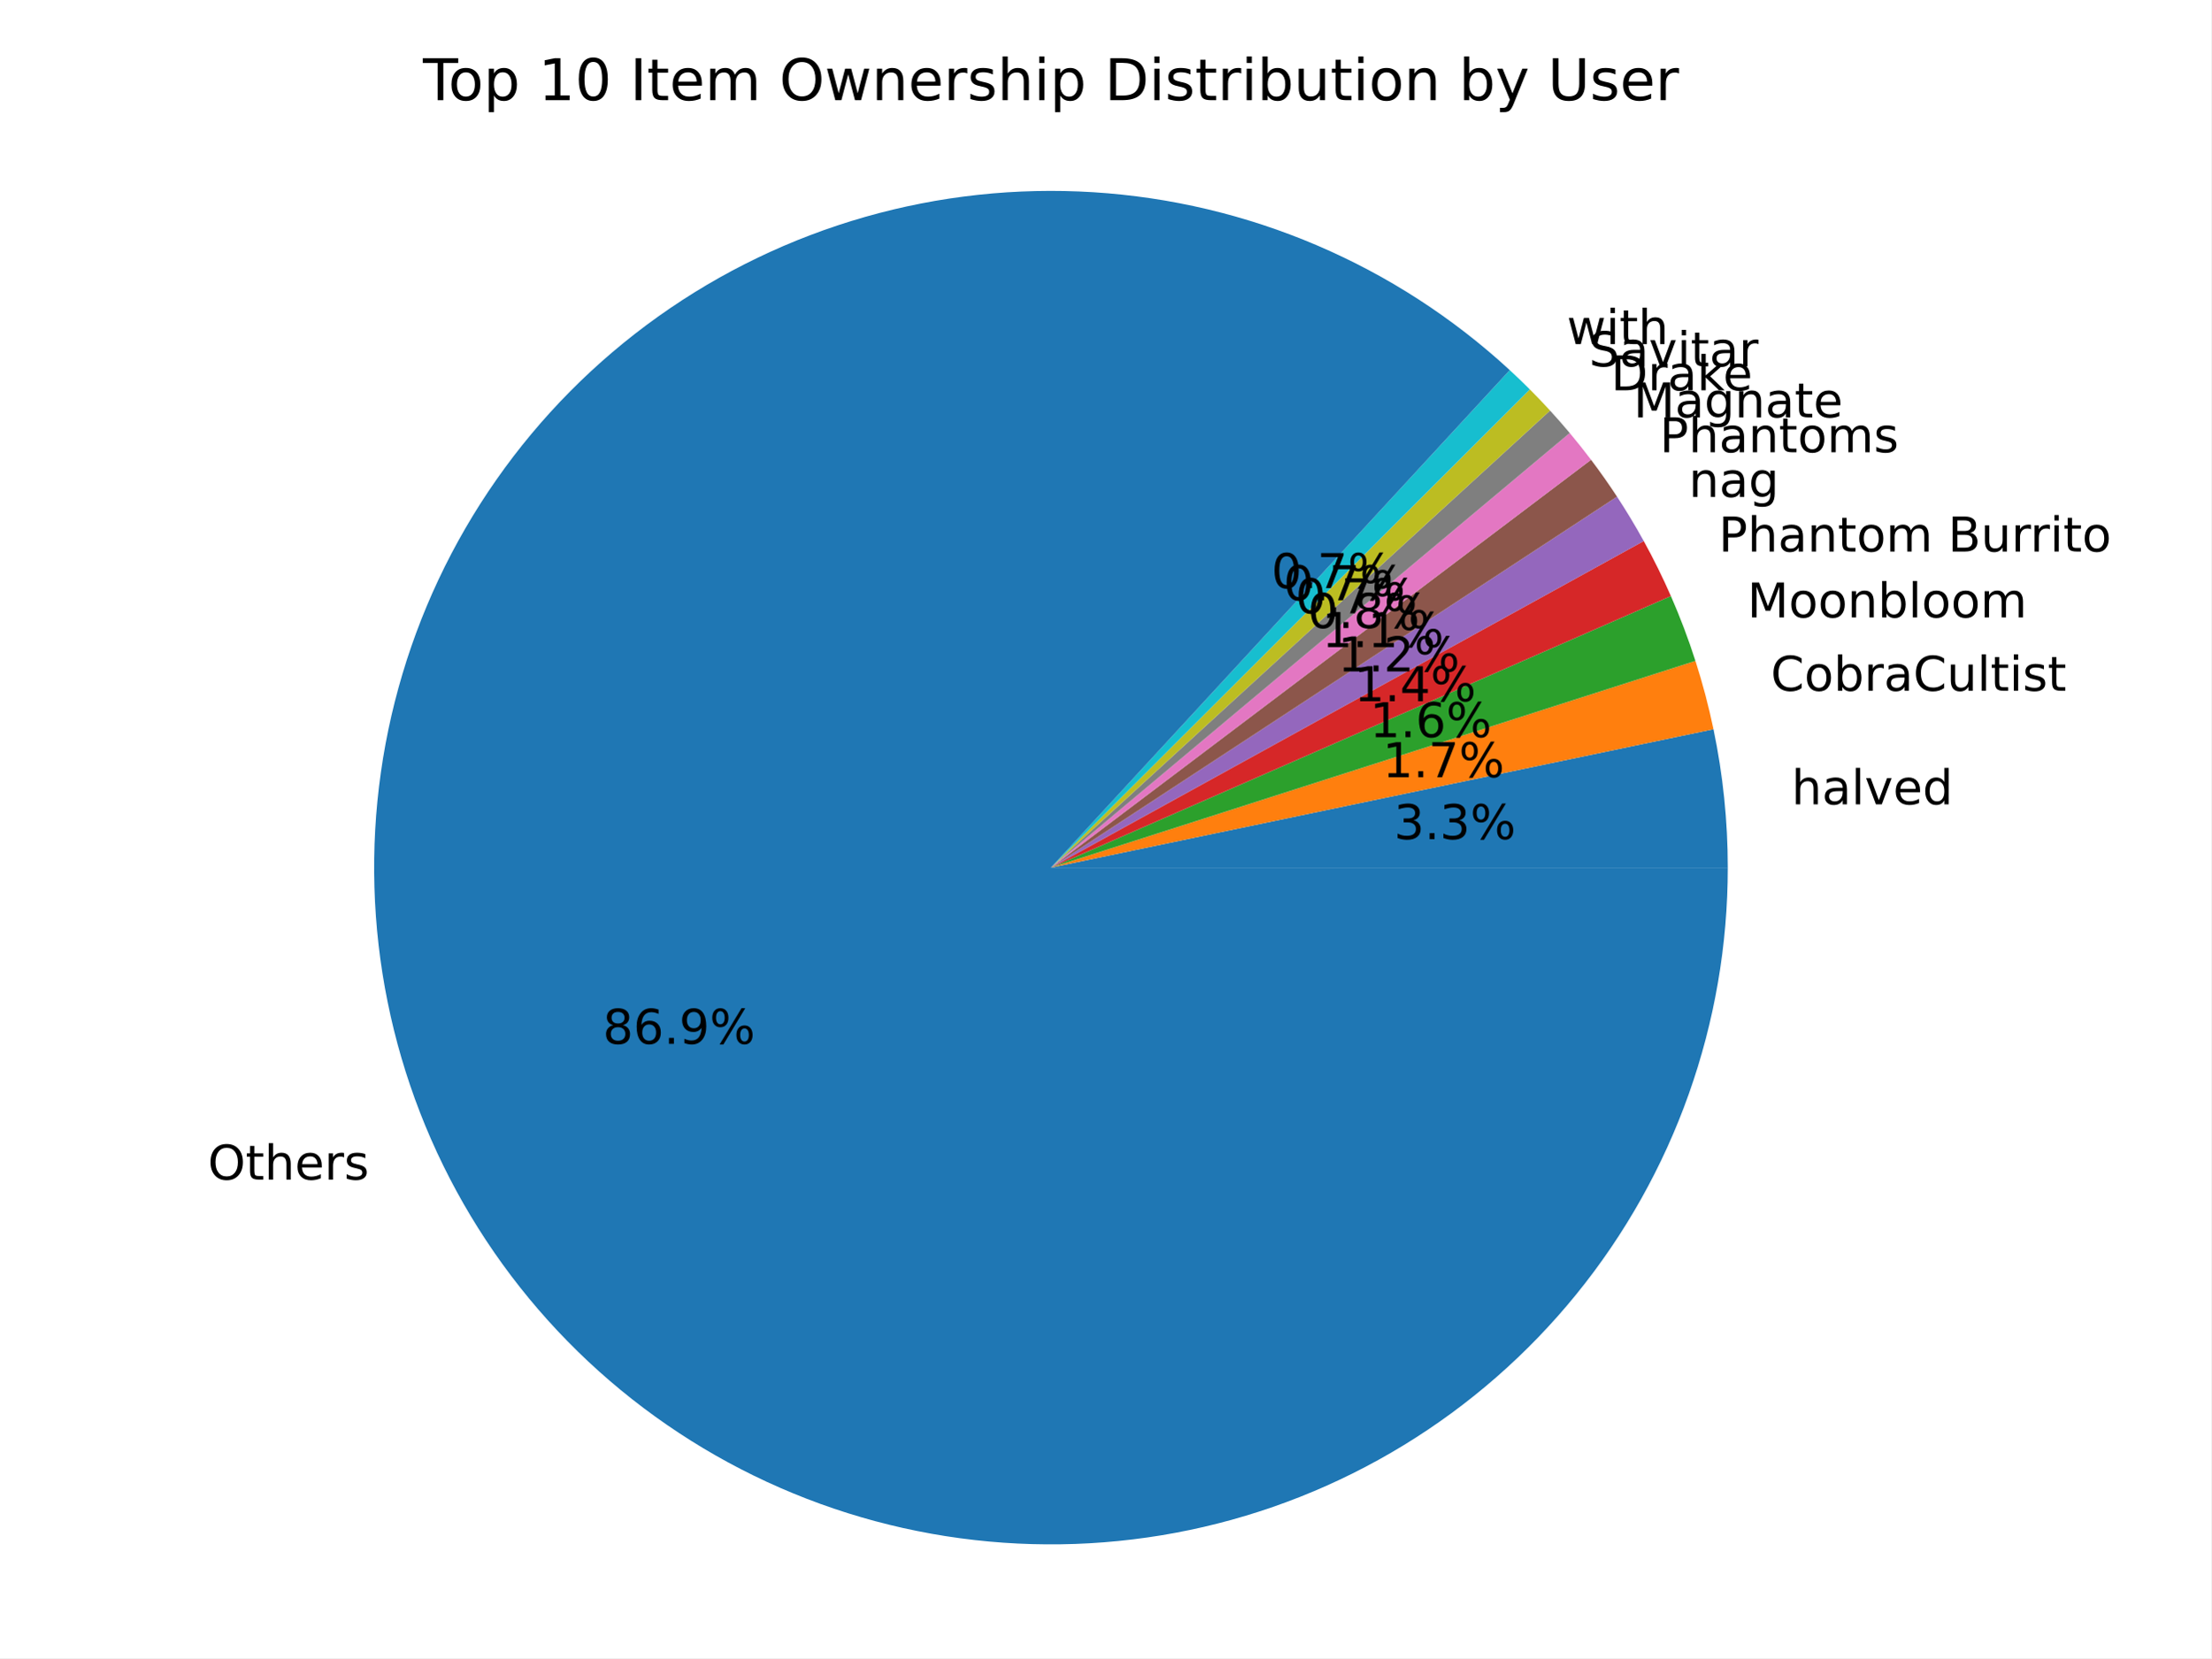
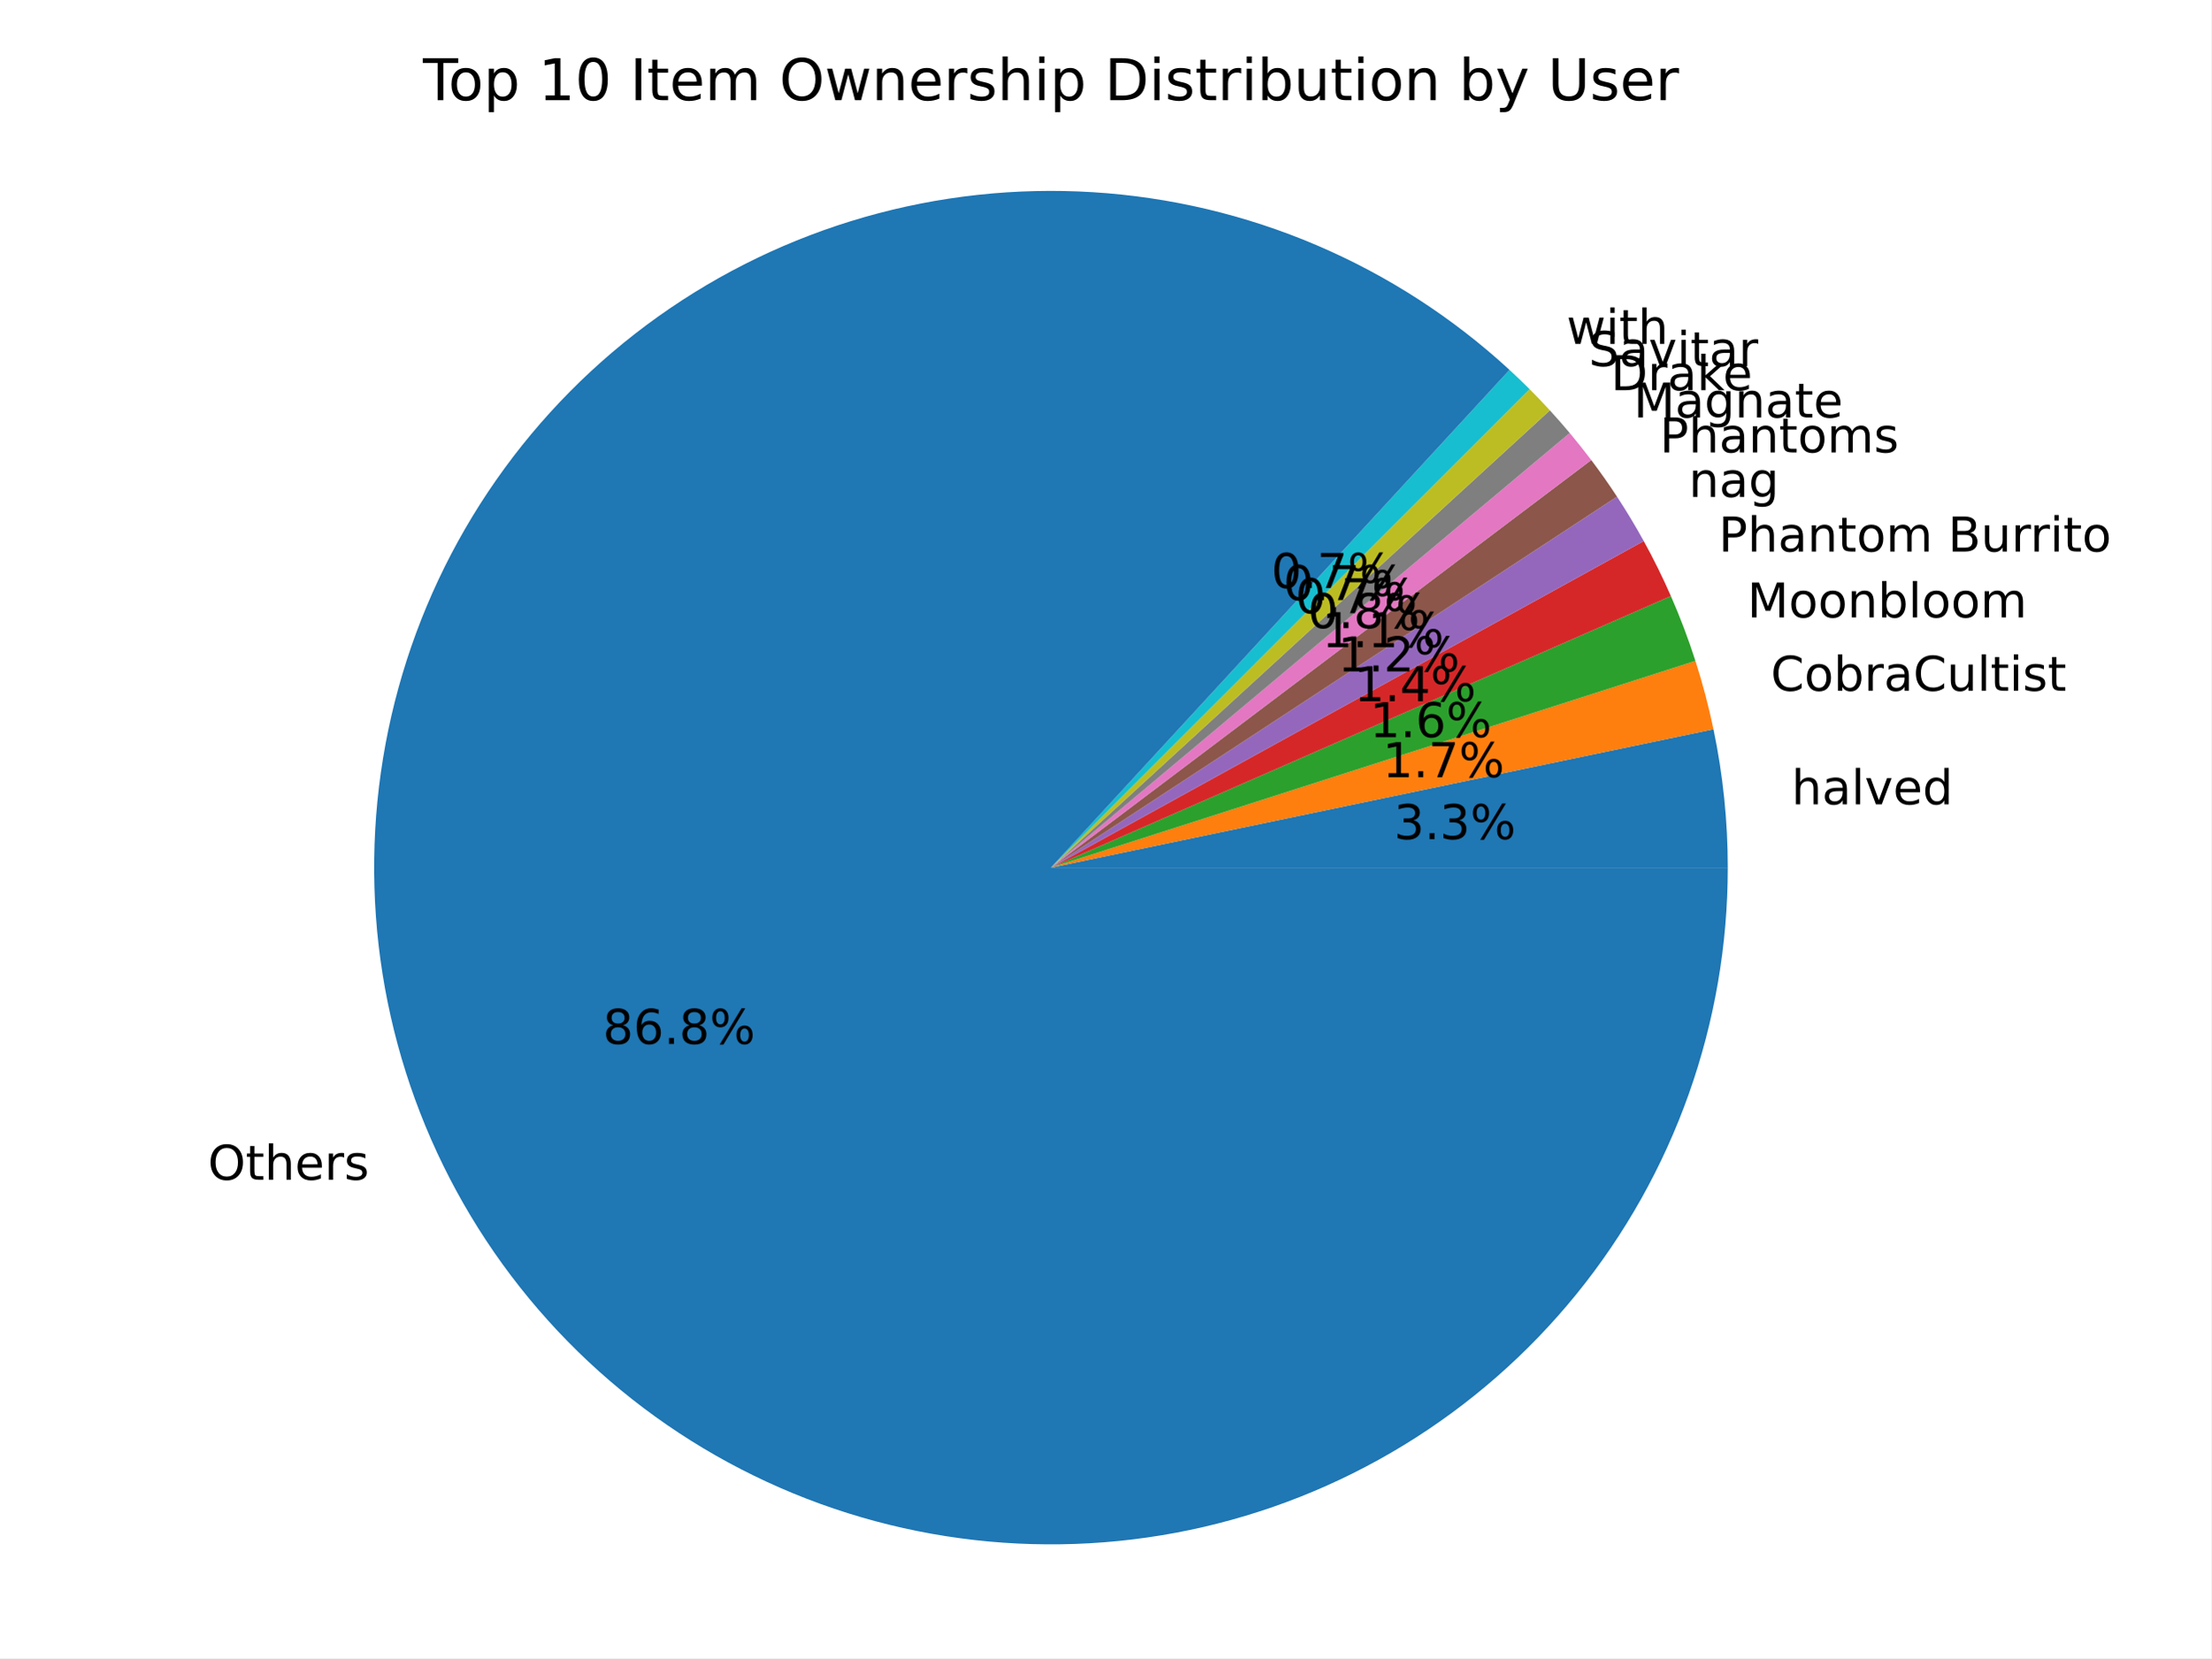
<svg xmlns="http://www.w3.org/2000/svg" xmlns:xlink="http://www.w3.org/1999/xlink" width="460.8pt" height="345.6pt" viewBox="0 0 460.8 345.6" version="1.1">
  <defs>
    <style type="text/css">*{stroke-linejoin: round; stroke-linecap: butt}</style>
  </defs>
  <g id="figure_1">
    <g id="patch_1">
      <path d="M 0 345.6  L 460.8 345.6  L 460.8 0  L 0 0  z " style="fill: #ffffff" />
    </g>
    <g id="axes_1">
      <g id="patch_2">
        <path d="M 360.077 180.84  C 360.077 175.996 359.828 171.156 359.33 166.338  C 358.832 161.52 358.086 156.731 357.095 151.989  L 219.023 180.84  z " style="fill: #1f77b4" />
      </g>
      <g id="patch_3">
        <path d="M 357.095 151.989  C 356.593 149.585 356.028 147.195 355.401 144.82  C 354.774 142.445 354.085 140.087 353.334 137.749  L 219.023 180.84  z " style="fill: #ff7f0e" />
      </g>
      <g id="patch_4">
        <path d="M 353.334 137.749  C 352.598 135.454 351.803 133.179 350.95 130.925  C 350.098 128.671 349.187 126.439 348.22 124.232  L 219.023 180.84  z " style="fill: #2ca02c" />
      </g>
      <g id="patch_5">
        <path d="M 348.22 124.232  C 347.364 122.278 346.464 120.344 345.52 118.431  C 344.576 116.518 343.589 114.626 342.559 112.758  L 219.023 180.84  z " style="fill: #d62728" />
      </g>
      <g id="patch_6">
        <path d="M 342.559 112.758  C 341.691 111.183 340.793 109.624 339.865 108.083  C 338.937 106.542 337.98 105.019 336.994 103.515  L 219.023 180.84  z " style="fill: #9467bd" />
      </g>
      <g id="patch_7">
-         <path d="M 336.994 103.515  C 336.134 102.203 335.253 100.906 334.35 99.624  C 333.447 98.342 332.523 97.075 331.578 95.824  L 219.023 180.84  z " style="fill: #8c564b" />
+         <path d="M 336.994 103.515  C 336.141 102.213 335.266 100.925 334.37 99.652  C 333.474 98.379 332.557 97.121 331.619 95.879  L 219.023 180.84  z " style="fill: #8c564b" />
      </g>
      <g id="patch_8">
-         <path d="M 331.578 95.824  C 330.862 94.876 330.134 93.937 329.395 93.008  C 328.655 92.079 327.904 91.159 327.141 90.249  L 219.023 180.84  z " style="fill: #e377c2" />
+         <path d="M 331.619 95.879  C 330.897 94.922 330.163 93.974 329.416 93.035  C 328.67 92.097 327.911 91.168 327.141 90.249  L 219.023 180.84  z " style="fill: #e377c2" />
      </g>
      <g id="patch_9">
-         <path d="M 327.141 90.249  C 326.475 89.453 325.8 88.665 325.116 87.885  C 324.432 87.104 323.739 86.331 323.038 85.566  L 219.023 180.84  z " style="fill: #7f7f7f" />
+         <path d="M 327.141 90.249  C 326.467 89.444 325.785 88.648 325.093 87.859  C 324.401 87.07 323.701 86.288 322.992 85.515  L 219.023 180.84  z " style="fill: #7f7f7f" />
      </g>
      <g id="patch_10">
-         <path d="M 323.038 85.566  C 322.353 84.818 321.66 84.077 320.958 83.344  C 320.257 82.61 319.548 81.885 318.831 81.167  L 219.023 180.84  z " style="fill: #bcbd22" />
+         <path d="M 322.992 85.515  C 322.306 84.767 321.612 84.027 320.911 83.294  C 320.209 82.561 319.499 81.835 318.782 81.118  L 219.023 180.84  z " style="fill: #bcbd22" />
      </g>
      <g id="patch_11">
-         <path d="M 318.831 81.167  C 318.146 80.481 317.455 79.803 316.757 79.132  C 316.058 78.461 315.353 77.797 314.641 77.141  L 219.023 180.84  z " style="fill: #17becf" />
+         <path d="M 318.782 81.118  C 318.097 80.433 317.405 79.755 316.707 79.084  C 316.008 78.413 315.302 77.75 314.59 77.094  L 219.023 180.84  z " style="fill: #17becf" />
      </g>
      <g id="patch_12">
-         <path d="M 314.641 77.141  C 302.823 66.243 289.228 57.446 274.445 51.13  C 259.662 44.813 243.908 41.071 227.864 40.063  C 211.82 39.055 195.721 40.798 180.264 45.215  C 164.807 49.633 150.219 56.66 137.13 65.993  C 124.041 75.326 112.643 86.829 103.43 100.003  C 94.218 113.176 87.324 127.829 83.049 143.326  C 78.773 158.822 77.178 174.936 78.333 190.971  C 79.488 207.005 83.375 222.724 89.826 237.448  C 96.278 252.173 105.199 265.686 116.204 277.404  C 127.21 289.122 140.138 298.873 154.429 306.235  C 168.72 313.597 184.164 318.461 200.095 320.619  C 216.025 322.776 232.207 322.194 247.942 318.898  C 263.676 315.602 278.731 309.641 292.457 301.272  C 306.182 292.903 318.376 282.249 328.511 269.77  C 338.647 257.292 346.575 243.173 351.952 228.023  C 357.329 212.874 360.077 196.916 360.077 180.84  L 219.023 180.84  z " style="fill: #1f77b4" />
+         <path d="M 314.59 77.094  C 302.767 66.203 289.17 57.413 274.385 51.104  C 259.601 44.795 243.846 41.06 227.803 40.059  C 211.76 39.059 195.664 40.808 180.21 45.231  C 164.756 49.654 150.172 56.686 137.087 66.023  C 124.003 75.36 112.611 86.866 103.403 100.042  C 94.196 113.217 87.308 127.871 83.037 143.367  C 78.767 158.864 77.177 174.977 78.336 191.009  C 79.495 207.042 83.386 222.759 89.84 237.48  C 96.295 252.201 105.218 265.712 116.225 277.426  C 127.232 289.141 140.161 298.888 154.452 306.247  C 168.743 313.605 184.187 318.467 200.116 320.621  C 216.045 322.776 232.226 322.192 247.958 318.895  C 263.691 315.597 278.744 309.635 292.468 301.265  C 306.191 292.896 318.383 282.241 328.517 269.764  C 338.65 257.286 346.577 243.168 351.953 228.019  C 357.33 212.871 360.077 196.914 360.077 180.84  L 219.023 180.84  z " style="fill: #1f77b4" />
      </g>
      <g id="matplotlib.axis_1" />
      <g id="matplotlib.axis_2" />
      <g id="text_1">
        <g transform="translate(373.3607 167.6469) scale(0.1 -0.1)">
          <defs>
            <path id="DejaVuSans-68" d="M 3513 2113  L 3513 0  L 2938 0  L 2938 2094  Q 2938 2591 2744 2837  Q 2550 3084 2163 3084  Q 1697 3084 1428 2787  Q 1159 2491 1159 1978  L 1159 0  L 581 0  L 581 4863  L 1159 4863  L 1159 2956  Q 1366 3272 1645 3428  Q 1925 3584 2291 3584  Q 2894 3584 3203 3211  Q 3513 2838 3513 2113  z " transform="scale(0.015625)" />
            <path id="DejaVuSans-61" d="M 2194 1759  Q 1497 1759 1228 1600  Q 959 1441 959 1056  Q 959 750 1161 570  Q 1363 391 1709 391  Q 2188 391 2477 730  Q 2766 1069 2766 1631  L 2766 1759  L 2194 1759  z M 3341 1997  L 3341 0  L 2766 0  L 2766 531  Q 2569 213 2275 61  Q 1981 -91 1556 -91  Q 1019 -91 701 211  Q 384 513 384 1019  Q 384 1609 779 1909  Q 1175 2209 1959 2209  L 2766 2209  L 2766 2266  Q 2766 2663 2505 2880  Q 2244 3097 1772 3097  Q 1472 3097 1187 3025  Q 903 2953 641 2809  L 641 3341  Q 956 3463 1253 3523  Q 1550 3584 1831 3584  Q 2591 3584 2966 3190  Q 3341 2797 3341 1997  z " transform="scale(0.015625)" />
            <path id="DejaVuSans-6c" d="M 603 4863  L 1178 4863  L 1178 0  L 603 0  L 603 4863  z " transform="scale(0.015625)" />
            <path id="DejaVuSans-76" d="M 191 3500  L 800 3500  L 1894 563  L 2988 3500  L 3597 3500  L 2284 0  L 1503 0  L 191 3500  z " transform="scale(0.015625)" />
            <path id="DejaVuSans-65" d="M 3597 1894  L 3597 1613  L 953 1613  Q 991 1019 1311 708  Q 1631 397 2203 397  Q 2534 397 2845 478  Q 3156 559 3463 722  L 3463 178  Q 3153 47 2828 -22  Q 2503 -91 2169 -91  Q 1331 -91 842 396  Q 353 884 353 1716  Q 353 2575 817 3079  Q 1281 3584 2069 3584  Q 2775 3584 3186 3129  Q 3597 2675 3597 1894  z M 3022 2063  Q 3016 2534 2758 2815  Q 2500 3097 2075 3097  Q 1594 3097 1305 2825  Q 1016 2553 972 2059  L 3022 2063  z " transform="scale(0.015625)" />
            <path id="DejaVuSans-64" d="M 2906 2969  L 2906 4863  L 3481 4863  L 3481 0  L 2906 0  L 2906 525  Q 2725 213 2448 61  Q 2172 -91 1784 -91  Q 1150 -91 751 415  Q 353 922 353 1747  Q 353 2572 751 3078  Q 1150 3584 1784 3584  Q 2172 3584 2448 3432  Q 2725 3281 2906 2969  z M 947 1747  Q 947 1113 1208 752  Q 1469 391 1925 391  Q 2381 391 2643 752  Q 2906 1113 2906 1747  Q 2906 2381 2643 2742  Q 2381 3103 1925 3103  Q 1469 3103 1208 2742  Q 947 2381 947 1747  z " transform="scale(0.015625)" />
          </defs>
          <use xlink:href="#DejaVuSans-68" />
          <use xlink:href="#DejaVuSans-61" x="63.379" />
          <use xlink:href="#DejaVuSans-6c" x="124.658" />
          <use xlink:href="#DejaVuSans-76" x="152.441" />
          <use xlink:href="#DejaVuSans-65" x="211.621" />
          <use xlink:href="#DejaVuSans-64" x="273.145" />
        </g>
      </g>
      <g id="text_2">
        <g transform="translate(290.5049 174.8981) scale(0.1 -0.1)">
          <defs>
            <path id="DejaVuSans-33" d="M 2597 2516  Q 3050 2419 3304 2112  Q 3559 1806 3559 1356  Q 3559 666 3084 287  Q 2609 -91 1734 -91  Q 1441 -91 1130 -33  Q 819 25 488 141  L 488 750  Q 750 597 1062 519  Q 1375 441 1716 441  Q 2309 441 2620 675  Q 2931 909 2931 1356  Q 2931 1769 2642 2001  Q 2353 2234 1838 2234  L 1294 2234  L 1294 2753  L 1863 2753  Q 2328 2753 2575 2939  Q 2822 3125 2822 3475  Q 2822 3834 2567 4026  Q 2313 4219 1838 4219  Q 1578 4219 1281 4162  Q 984 4106 628 3988  L 628 4550  Q 988 4650 1302 4700  Q 1616 4750 1894 4750  Q 2613 4750 3031 4423  Q 3450 4097 3450 3541  Q 3450 3153 3228 2886  Q 3006 2619 2597 2516  z " transform="scale(0.015625)" />
            <path id="DejaVuSans-2e" d="M 684 794  L 1344 794  L 1344 0  L 684 0  L 684 794  z " transform="scale(0.015625)" />
            <path id="DejaVuSans-25" d="M 4653 2053  Q 4381 2053 4226 1822  Q 4072 1591 4072 1178  Q 4072 772 4226 539  Q 4381 306 4653 306  Q 4919 306 5073 539  Q 5228 772 5228 1178  Q 5228 1588 5073 1820  Q 4919 2053 4653 2053  z M 4653 2450  Q 5147 2450 5437 2106  Q 5728 1763 5728 1178  Q 5728 594 5436 251  Q 5144 -91 4653 -91  Q 4153 -91 3862 251  Q 3572 594 3572 1178  Q 3572 1766 3864 2108  Q 4156 2450 4653 2450  z M 1428 4353  Q 1159 4353 1004 4120  Q 850 3888 850 3481  Q 850 3069 1003 2837  Q 1156 2606 1428 2606  Q 1700 2606 1854 2837  Q 2009 3069 2009 3481  Q 2009 3884 1853 4118  Q 1697 4353 1428 4353  z M 4250 4750  L 4750 4750  L 1831 -91  L 1331 -91  L 4250 4750  z M 1428 4750  Q 1922 4750 2215 4408  Q 2509 4066 2509 3481  Q 2509 2891 2217 2550  Q 1925 2209 1428 2209  Q 931 2209 642 2551  Q 353 2894 353 3481  Q 353 4063 643 4406  Q 934 4750 1428 4750  z " transform="scale(0.015625)" />
          </defs>
          <use xlink:href="#DejaVuSans-33" />
          <use xlink:href="#DejaVuSans-2e" x="63.623" />
          <use xlink:href="#DejaVuSans-33" x="95.41" />
          <use xlink:href="#DejaVuSans-25" x="159.033" />
        </g>
      </g>
      <g id="text_3">
        <g transform="translate(369.0386 143.9773) scale(0.1 -0.1)">
          <defs>
            <path id="DejaVuSans-43" d="M 4122 4306  L 4122 3641  Q 3803 3938 3442 4084  Q 3081 4231 2675 4231  Q 1875 4231 1450 3742  Q 1025 3253 1025 2328  Q 1025 1406 1450 917  Q 1875 428 2675 428  Q 3081 428 3442 575  Q 3803 722 4122 1019  L 4122 359  Q 3791 134 3420 21  Q 3050 -91 2638 -91  Q 1578 -91 968 557  Q 359 1206 359 2328  Q 359 3453 968 4101  Q 1578 4750 2638 4750  Q 3056 4750 3426 4639  Q 3797 4528 4122 4306  z " transform="scale(0.015625)" />
            <path id="DejaVuSans-6f" d="M 1959 3097  Q 1497 3097 1228 2736  Q 959 2375 959 1747  Q 959 1119 1226 758  Q 1494 397 1959 397  Q 2419 397 2687 759  Q 2956 1122 2956 1747  Q 2956 2369 2687 2733  Q 2419 3097 1959 3097  z M 1959 3584  Q 2709 3584 3137 3096  Q 3566 2609 3566 1747  Q 3566 888 3137 398  Q 2709 -91 1959 -91  Q 1206 -91 779 398  Q 353 888 353 1747  Q 353 2609 779 3096  Q 1206 3584 1959 3584  z " transform="scale(0.015625)" />
            <path id="DejaVuSans-62" d="M 3116 1747  Q 3116 2381 2855 2742  Q 2594 3103 2138 3103  Q 1681 3103 1420 2742  Q 1159 2381 1159 1747  Q 1159 1113 1420 752  Q 1681 391 2138 391  Q 2594 391 2855 752  Q 3116 1113 3116 1747  z M 1159 2969  Q 1341 3281 1617 3432  Q 1894 3584 2278 3584  Q 2916 3584 3314 3078  Q 3713 2572 3713 1747  Q 3713 922 3314 415  Q 2916 -91 2278 -91  Q 1894 -91 1617 61  Q 1341 213 1159 525  L 1159 0  L 581 0  L 581 4863  L 1159 4863  L 1159 2969  z " transform="scale(0.015625)" />
            <path id="DejaVuSans-72" d="M 2631 2963  Q 2534 3019 2420 3045  Q 2306 3072 2169 3072  Q 1681 3072 1420 2755  Q 1159 2438 1159 1844  L 1159 0  L 581 0  L 581 3500  L 1159 3500  L 1159 2956  Q 1341 3275 1631 3429  Q 1922 3584 2338 3584  Q 2397 3584 2469 3576  Q 2541 3569 2628 3553  L 2631 2963  z " transform="scale(0.015625)" />
            <path id="DejaVuSans-75" d="M 544 1381  L 544 3500  L 1119 3500  L 1119 1403  Q 1119 906 1312 657  Q 1506 409 1894 409  Q 2359 409 2629 706  Q 2900 1003 2900 1516  L 2900 3500  L 3475 3500  L 3475 0  L 2900 0  L 2900 538  Q 2691 219 2414 64  Q 2138 -91 1772 -91  Q 1169 -91 856 284  Q 544 659 544 1381  z M 1991 3584  L 1991 3584  z " transform="scale(0.015625)" />
            <path id="DejaVuSans-74" d="M 1172 4494  L 1172 3500  L 2356 3500  L 2356 3053  L 1172 3053  L 1172 1153  Q 1172 725 1289 603  Q 1406 481 1766 481  L 2356 481  L 2356 0  L 1766 0  Q 1100 0 847 248  Q 594 497 594 1153  L 594 3053  L 172 3053  L 172 3500  L 594 3500  L 594 4494  L 1172 4494  z " transform="scale(0.015625)" />
            <path id="DejaVuSans-69" d="M 603 3500  L 1178 3500  L 1178 0  L 603 0  L 603 3500  z M 603 4863  L 1178 4863  L 1178 4134  L 603 4134  L 603 4863  z " transform="scale(0.015625)" />
            <path id="DejaVuSans-73" d="M 2834 3397  L 2834 2853  Q 2591 2978 2328 3040  Q 2066 3103 1784 3103  Q 1356 3103 1142 2972  Q 928 2841 928 2578  Q 928 2378 1081 2264  Q 1234 2150 1697 2047  L 1894 2003  Q 2506 1872 2764 1633  Q 3022 1394 3022 966  Q 3022 478 2636 193  Q 2250 -91 1575 -91  Q 1294 -91 989 -36  Q 684 19 347 128  L 347 722  Q 666 556 975 473  Q 1284 391 1588 391  Q 1994 391 2212 530  Q 2431 669 2431 922  Q 2431 1156 2273 1281  Q 2116 1406 1581 1522  L 1381 1569  Q 847 1681 609 1914  Q 372 2147 372 2553  Q 372 3047 722 3315  Q 1072 3584 1716 3584  Q 2034 3584 2315 3537  Q 2597 3491 2834 3397  z " transform="scale(0.015625)" />
          </defs>
          <use xlink:href="#DejaVuSans-43" />
          <use xlink:href="#DejaVuSans-6f" x="69.824" />
          <use xlink:href="#DejaVuSans-62" x="131.006" />
          <use xlink:href="#DejaVuSans-72" x="194.482" />
          <use xlink:href="#DejaVuSans-61" x="235.596" />
          <use xlink:href="#DejaVuSans-43" x="296.875" />
          <use xlink:href="#DejaVuSans-75" x="366.699" />
          <use xlink:href="#DejaVuSans-6c" x="430.078" />
          <use xlink:href="#DejaVuSans-74" x="457.861" />
          <use xlink:href="#DejaVuSans-69" x="497.07" />
          <use xlink:href="#DejaVuSans-73" x="524.854" />
          <use xlink:href="#DejaVuSans-74" x="576.953" />
        </g>
      </g>
      <g id="text_4">
        <g transform="translate(288.1474 161.9873) scale(0.1 -0.1)">
          <defs>
            <path id="DejaVuSans-31" d="M 794 531  L 1825 531  L 1825 4091  L 703 3866  L 703 4441  L 1819 4666  L 2450 4666  L 2450 531  L 3481 531  L 3481 0  L 794 0  L 794 531  z " transform="scale(0.015625)" />
            <path id="DejaVuSans-37" d="M 525 4666  L 3525 4666  L 3525 4397  L 1831 0  L 1172 0  L 2766 4134  L 525 4134  L 525 4666  z " transform="scale(0.015625)" />
          </defs>
          <use xlink:href="#DejaVuSans-31" />
          <use xlink:href="#DejaVuSans-2e" x="63.623" />
          <use xlink:href="#DejaVuSans-37" x="95.41" />
          <use xlink:href="#DejaVuSans-25" x="159.033" />
        </g>
      </g>
      <g id="text_5">
        <g transform="translate(364.1431 128.6925) scale(0.1 -0.1)">
          <defs>
            <path id="DejaVuSans-4d" d="M 628 4666  L 1569 4666  L 2759 1491  L 3956 4666  L 4897 4666  L 4897 0  L 4281 0  L 4281 4097  L 3078 897  L 2444 897  L 1241 4097  L 1241 0  L 628 0  L 628 4666  z " transform="scale(0.015625)" />
            <path id="DejaVuSans-6e" d="M 3513 2113  L 3513 0  L 2938 0  L 2938 2094  Q 2938 2591 2744 2837  Q 2550 3084 2163 3084  Q 1697 3084 1428 2787  Q 1159 2491 1159 1978  L 1159 0  L 581 0  L 581 3500  L 1159 3500  L 1159 2956  Q 1366 3272 1645 3428  Q 1925 3584 2291 3584  Q 2894 3584 3203 3211  Q 3513 2838 3513 2113  z " transform="scale(0.015625)" />
            <path id="DejaVuSans-6d" d="M 3328 2828  Q 3544 3216 3844 3400  Q 4144 3584 4550 3584  Q 5097 3584 5394 3201  Q 5691 2819 5691 2113  L 5691 0  L 5113 0  L 5113 2094  Q 5113 2597 4934 2840  Q 4756 3084 4391 3084  Q 3944 3084 3684 2787  Q 3425 2491 3425 1978  L 3425 0  L 2847 0  L 2847 2094  Q 2847 2600 2669 2842  Q 2491 3084 2119 3084  Q 1678 3084 1418 2786  Q 1159 2488 1159 1978  L 1159 0  L 581 0  L 581 3500  L 1159 3500  L 1159 2956  Q 1356 3278 1631 3431  Q 1906 3584 2284 3584  Q 2666 3584 2933 3390  Q 3200 3197 3328 2828  z " transform="scale(0.015625)" />
          </defs>
          <use xlink:href="#DejaVuSans-4d" />
          <use xlink:href="#DejaVuSans-6f" x="86.279" />
          <use xlink:href="#DejaVuSans-6f" x="147.461" />
          <use xlink:href="#DejaVuSans-6e" x="208.643" />
          <use xlink:href="#DejaVuSans-62" x="272.021" />
          <use xlink:href="#DejaVuSans-6c" x="335.498" />
          <use xlink:href="#DejaVuSans-6f" x="363.281" />
          <use xlink:href="#DejaVuSans-6f" x="424.463" />
          <use xlink:href="#DejaVuSans-6d" x="485.645" />
        </g>
      </g>
      <g id="text_6">
        <g transform="translate(285.4771 153.6502) scale(0.1 -0.1)">
          <defs>
            <path id="DejaVuSans-36" d="M 2113 2584  Q 1688 2584 1439 2293  Q 1191 2003 1191 1497  Q 1191 994 1439 701  Q 1688 409 2113 409  Q 2538 409 2786 701  Q 3034 994 3034 1497  Q 3034 2003 2786 2293  Q 2538 2584 2113 2584  z M 3366 4563  L 3366 3988  Q 3128 4100 2886 4159  Q 2644 4219 2406 4219  Q 1781 4219 1451 3797  Q 1122 3375 1075 2522  Q 1259 2794 1537 2939  Q 1816 3084 2150 3084  Q 2853 3084 3261 2657  Q 3669 2231 3669 1497  Q 3669 778 3244 343  Q 2819 -91 2113 -91  Q 1303 -91 875 529  Q 447 1150 447 2328  Q 447 3434 972 4092  Q 1497 4750 2381 4750  Q 2619 4750 2861 4703  Q 3103 4656 3366 4563  z " transform="scale(0.015625)" />
          </defs>
          <use xlink:href="#DejaVuSans-31" />
          <use xlink:href="#DejaVuSans-2e" x="63.623" />
          <use xlink:href="#DejaVuSans-36" x="95.41" />
          <use xlink:href="#DejaVuSans-25" x="159.033" />
        </g>
      </g>
      <g id="text_7">
        <g transform="translate(358.1694 114.9491) scale(0.1 -0.1)">
          <defs>
            <path id="DejaVuSans-50" d="M 1259 4147  L 1259 2394  L 2053 2394  Q 2494 2394 2734 2622  Q 2975 2850 2975 3272  Q 2975 3691 2734 3919  Q 2494 4147 2053 4147  L 1259 4147  z M 628 4666  L 2053 4666  Q 2838 4666 3239 4311  Q 3641 3956 3641 3272  Q 3641 2581 3239 2228  Q 2838 1875 2053 1875  L 1259 1875  L 1259 0  L 628 0  L 628 4666  z " transform="scale(0.015625)" />
            <path id="DejaVuSans-20" transform="scale(0.015625)" />
            <path id="DejaVuSans-42" d="M 1259 2228  L 1259 519  L 2272 519  Q 2781 519 3026 730  Q 3272 941 3272 1375  Q 3272 1813 3026 2020  Q 2781 2228 2272 2228  L 1259 2228  z M 1259 4147  L 1259 2741  L 2194 2741  Q 2656 2741 2882 2914  Q 3109 3088 3109 3444  Q 3109 3797 2882 3972  Q 2656 4147 2194 4147  L 1259 4147  z M 628 4666  L 2241 4666  Q 2963 4666 3353 4366  Q 3744 4066 3744 3513  Q 3744 3084 3544 2831  Q 3344 2578 2956 2516  Q 3422 2416 3680 2098  Q 3938 1781 3938 1306  Q 3938 681 3513 340  Q 3088 0 2303 0  L 628 0  L 628 4666  z " transform="scale(0.015625)" />
          </defs>
          <use xlink:href="#DejaVuSans-50" />
          <use xlink:href="#DejaVuSans-68" x="60.303" />
          <use xlink:href="#DejaVuSans-61" x="123.682" />
          <use xlink:href="#DejaVuSans-6e" x="184.961" />
          <use xlink:href="#DejaVuSans-74" x="248.34" />
          <use xlink:href="#DejaVuSans-6f" x="287.549" />
          <use xlink:href="#DejaVuSans-6d" x="348.73" />
          <use xlink:href="#DejaVuSans-20" x="446.143" />
          <use xlink:href="#DejaVuSans-42" x="477.93" />
          <use xlink:href="#DejaVuSans-75" x="546.533" />
          <use xlink:href="#DejaVuSans-72" x="609.912" />
          <use xlink:href="#DejaVuSans-72" x="649.275" />
          <use xlink:href="#DejaVuSans-69" x="690.389" />
          <use xlink:href="#DejaVuSans-74" x="718.172" />
          <use xlink:href="#DejaVuSans-6f" x="757.381" />
        </g>
      </g>
      <g id="text_8">
        <g transform="translate(282.2188 146.1538) scale(0.1 -0.1)">
          <defs>
            <path id="DejaVuSans-34" d="M 2419 4116  L 825 1625  L 2419 1625  L 2419 4116  z M 2253 4666  L 3047 4666  L 3047 1625  L 3713 1625  L 3713 1100  L 3047 1100  L 3047 0  L 2419 0  L 2419 1100  L 313 1100  L 313 1709  L 2253 4666  z " transform="scale(0.015625)" />
          </defs>
          <use xlink:href="#DejaVuSans-31" />
          <use xlink:href="#DejaVuSans-2e" x="63.623" />
          <use xlink:href="#DejaVuSans-34" x="95.41" />
          <use xlink:href="#DejaVuSans-25" x="159.033" />
        </g>
      </g>
      <g id="text_9">
        <g transform="translate(351.9492 103.5668) scale(0.1 -0.1)">
          <defs>
            <path id="DejaVuSans-67" d="M 2906 1791  Q 2906 2416 2648 2759  Q 2391 3103 1925 3103  Q 1463 3103 1205 2759  Q 947 2416 947 1791  Q 947 1169 1205 825  Q 1463 481 1925 481  Q 2391 481 2648 825  Q 2906 1169 2906 1791  z M 3481 434  Q 3481 -459 3084 -895  Q 2688 -1331 1869 -1331  Q 1566 -1331 1297 -1286  Q 1028 -1241 775 -1147  L 775 -588  Q 1028 -725 1275 -790  Q 1522 -856 1778 -856  Q 2344 -856 2625 -561  Q 2906 -266 2906 331  L 2906 616  Q 2728 306 2450 153  Q 2172 0 1784 0  Q 1141 0 747 490  Q 353 981 353 1791  Q 353 2603 747 3093  Q 1141 3584 1784 3584  Q 2172 3584 2450 3431  Q 2728 3278 2906 2969  L 2906 3500  L 3481 3500  L 3481 434  z " transform="scale(0.015625)" />
          </defs>
          <use xlink:href="#DejaVuSans-6e" />
          <use xlink:href="#DejaVuSans-61" x="63.379" />
          <use xlink:href="#DejaVuSans-67" x="124.658" />
        </g>
      </g>
      <g id="text_10">
        <g transform="translate(278.8259 139.9452) scale(0.1 -0.1)">
          <defs>
            <path id="DejaVuSans-32" d="M 1228 531  L 3431 531  L 3431 0  L 469 0  L 469 531  Q 828 903 1448 1529  Q 2069 2156 2228 2338  Q 2531 2678 2651 2914  Q 2772 3150 2772 3378  Q 2772 3750 2511 3984  Q 2250 4219 1831 4219  Q 1534 4219 1204 4116  Q 875 4013 500 3803  L 500 4441  Q 881 4594 1212 4672  Q 1544 4750 1819 4750  Q 2544 4750 2975 4387  Q 3406 4025 3406 3419  Q 3406 3131 3298 2873  Q 3191 2616 2906 2266  Q 2828 2175 2409 1742  Q 1991 1309 1228 531  z " transform="scale(0.015625)" />
          </defs>
          <use xlink:href="#DejaVuSans-31" />
          <use xlink:href="#DejaVuSans-2e" x="63.623" />
          <use xlink:href="#DejaVuSans-32" x="95.41" />
          <use xlink:href="#DejaVuSans-25" x="159.033" />
        </g>
      </g>
      <g id="text_11">
-         <g transform="translate(345.8827 94.26171) scale(0.1 -0.1)">
+         <g transform="translate(345.9046 94.29282) scale(0.1 -0.1)">
          <use xlink:href="#DejaVuSans-50" />
          <use xlink:href="#DejaVuSans-68" x="60.303" />
          <use xlink:href="#DejaVuSans-61" x="123.682" />
          <use xlink:href="#DejaVuSans-6e" x="184.961" />
          <use xlink:href="#DejaVuSans-74" x="248.34" />
          <use xlink:href="#DejaVuSans-6f" x="287.549" />
          <use xlink:href="#DejaVuSans-6d" x="348.73" />
          <use xlink:href="#DejaVuSans-73" x="446.143" />
        </g>
      </g>
      <g id="text_12">
-         <g transform="translate(275.5169 134.8697) scale(0.1 -0.1)">
+         <g transform="translate(275.5288 134.8867) scale(0.1 -0.1)">
          <use xlink:href="#DejaVuSans-31" />
          <use xlink:href="#DejaVuSans-2e" x="63.623" />
          <use xlink:href="#DejaVuSans-31" x="95.41" />
          <use xlink:href="#DejaVuSans-25" x="159.033" />
        </g>
      </g>
      <g id="text_13">
-         <g transform="translate(340.4318 86.98424) scale(0.1 -0.1)">
+         <g transform="translate(340.4555 87.01402) scale(0.1 -0.1)">
          <use xlink:href="#DejaVuSans-4d" />
          <use xlink:href="#DejaVuSans-61" x="86.279" />
          <use xlink:href="#DejaVuSans-67" x="147.559" />
          <use xlink:href="#DejaVuSans-6e" x="211.035" />
          <use xlink:href="#DejaVuSans-61" x="274.414" />
          <use xlink:href="#DejaVuSans-74" x="335.693" />
          <use xlink:href="#DejaVuSans-65" x="374.902" />
        </g>
      </g>
      <g id="text_14">
-         <g transform="translate(272.5437 130.9002) scale(0.1 -0.1)">
+         <g transform="translate(272.5566 130.9165) scale(0.1 -0.1)">
          <defs>
            <path id="DejaVuSans-30" d="M 2034 4250  Q 1547 4250 1301 3770  Q 1056 3291 1056 2328  Q 1056 1369 1301 889  Q 1547 409 2034 409  Q 2525 409 2770 889  Q 3016 1369 3016 2328  Q 3016 3291 2770 3770  Q 2525 4250 2034 4250  z M 2034 4750  Q 2819 4750 3233 4129  Q 3647 3509 3647 2328  Q 3647 1150 3233 529  Q 2819 -91 2034 -91  Q 1250 -91 836 529  Q 422 1150 422 2328  Q 422 3509 836 4129  Q 1250 4750 2034 4750  z " transform="scale(0.015625)" />
            <path id="DejaVuSans-38" d="M 2034 2216  Q 1584 2216 1326 1975  Q 1069 1734 1069 1313  Q 1069 891 1326 650  Q 1584 409 2034 409  Q 2484 409 2743 651  Q 3003 894 3003 1313  Q 3003 1734 2745 1975  Q 2488 2216 2034 2216  z M 1403 2484  Q 997 2584 770 2862  Q 544 3141 544 3541  Q 544 4100 942 4425  Q 1341 4750 2034 4750  Q 2731 4750 3128 4425  Q 3525 4100 3525 3541  Q 3525 3141 3298 2862  Q 3072 2584 2669 2484  Q 3125 2378 3379 2068  Q 3634 1759 3634 1313  Q 3634 634 3220 271  Q 2806 -91 2034 -91  Q 1263 -91 848 271  Q 434 634 434 1313  Q 434 1759 690 2068  Q 947 2378 1403 2484  z M 1172 3481  Q 1172 3119 1398 2916  Q 1625 2713 2034 2713  Q 2441 2713 2670 2916  Q 2900 3119 2900 3481  Q 2900 3844 2670 4047  Q 2441 4250 2034 4250  Q 1625 4250 1398 4047  Q 1172 3844 1172 3481  z " transform="scale(0.015625)" />
          </defs>
          <use xlink:href="#DejaVuSans-30" />
          <use xlink:href="#DejaVuSans-2e" x="63.623" />
          <use xlink:href="#DejaVuSans-38" x="95.41" />
          <use xlink:href="#DejaVuSans-25" x="159.033" />
        </g>
      </g>
      <g id="text_15">
-         <g transform="translate(335.7249 81.34846) scale(0.1 -0.1)">
+         <g transform="translate(335.6999 81.31985) scale(0.1 -0.1)">
          <defs>
            <path id="DejaVuSans-44" d="M 1259 4147  L 1259 519  L 2022 519  Q 2988 519 3436 956  Q 3884 1394 3884 2338  Q 3884 3275 3436 3711  Q 2988 4147 2022 4147  L 1259 4147  z M 628 4666  L 1925 4666  Q 3281 4666 3915 4102  Q 4550 3538 4550 2338  Q 4550 1131 3912 565  Q 3275 0 1925 0  L 628 0  L 628 4666  z " transform="scale(0.015625)" />
            <path id="DejaVuSans-6b" d="M 581 4863  L 1159 4863  L 1159 1991  L 2875 3500  L 3609 3500  L 1753 1863  L 3688 0  L 2938 0  L 1159 1709  L 1159 0  L 581 0  L 581 4863  z " transform="scale(0.015625)" />
          </defs>
          <use xlink:href="#DejaVuSans-44" />
          <use xlink:href="#DejaVuSans-72" x="77.002" />
          <use xlink:href="#DejaVuSans-61" x="118.115" />
          <use xlink:href="#DejaVuSans-6b" x="179.395" />
          <use xlink:href="#DejaVuSans-65" x="233.68" />
        </g>
      </g>
      <g id="text_16">
-         <g transform="translate(269.9763 127.8262) scale(0.1 -0.1)">
+         <g transform="translate(269.9626 127.8105) scale(0.1 -0.1)">
          <use xlink:href="#DejaVuSans-30" />
          <use xlink:href="#DejaVuSans-2e" x="63.623" />
          <use xlink:href="#DejaVuSans-37" x="95.41" />
          <use xlink:href="#DejaVuSans-25" x="159.033" />
        </g>
      </g>
      <g id="text_17">
-         <g transform="translate(331.1519 76.35341) scale(0.1 -0.1)">
+         <g transform="translate(331.0993 76.29843) scale(0.1 -0.1)">
          <defs>
            <path id="DejaVuSans-53" d="M 3425 4513  L 3425 3897  Q 3066 4069 2747 4153  Q 2428 4238 2131 4238  Q 1616 4238 1336 4038  Q 1056 3838 1056 3469  Q 1056 3159 1242 3001  Q 1428 2844 1947 2747  L 2328 2669  Q 3034 2534 3370 2195  Q 3706 1856 3706 1288  Q 3706 609 3251 259  Q 2797 -91 1919 -91  Q 1588 -91 1214 -16  Q 841 59 441 206  L 441 856  Q 825 641 1194 531  Q 1563 422 1919 422  Q 2459 422 2753 634  Q 3047 847 3047 1241  Q 3047 1584 2836 1778  Q 2625 1972 2144 2069  L 1759 2144  Q 1053 2284 737 2584  Q 422 2884 422 3419  Q 422 4038 858 4394  Q 1294 4750 2059 4750  Q 2388 4750 2728 4690  Q 3069 4631 3425 4513  z " transform="scale(0.015625)" />
          </defs>
          <use xlink:href="#DejaVuSans-53" />
          <use xlink:href="#DejaVuSans-61" x="63.477" />
          <use xlink:href="#DejaVuSans-76" x="124.756" />
          <use xlink:href="#DejaVuSans-69" x="183.936" />
          <use xlink:href="#DejaVuSans-74" x="211.719" />
          <use xlink:href="#DejaVuSans-61" x="250.928" />
          <use xlink:href="#DejaVuSans-72" x="312.207" />
        </g>
      </g>
      <g id="text_18">
-         <g transform="translate(267.4819 125.1016) scale(0.1 -0.1)">
+         <g transform="translate(267.4532 125.0716) scale(0.1 -0.1)">
          <use xlink:href="#DejaVuSans-30" />
          <use xlink:href="#DejaVuSans-2e" x="63.623" />
          <use xlink:href="#DejaVuSans-37" x="95.41" />
          <use xlink:href="#DejaVuSans-25" x="159.033" />
        </g>
      </g>
      <g id="text_19">
-         <g transform="translate(326.53 71.72073) scale(0.1 -0.1)">
+         <g transform="translate(326.4751 71.66801) scale(0.1 -0.1)">
          <defs>
            <path id="DejaVuSans-77" d="M 269 3500  L 844 3500  L 1563 769  L 2278 3500  L 2956 3500  L 3675 769  L 4391 3500  L 4966 3500  L 4050 0  L 3372 0  L 2619 2869  L 1863 0  L 1184 0  L 269 3500  z " transform="scale(0.015625)" />
          </defs>
          <use xlink:href="#DejaVuSans-77" />
          <use xlink:href="#DejaVuSans-69" x="81.787" />
          <use xlink:href="#DejaVuSans-74" x="109.57" />
          <use xlink:href="#DejaVuSans-68" x="148.779" />
        </g>
      </g>
      <g id="text_20">
-         <g transform="translate(264.9609 122.5747) scale(0.1 -0.1)">
+         <g transform="translate(264.931 122.5459) scale(0.1 -0.1)">
          <use xlink:href="#DejaVuSans-30" />
          <use xlink:href="#DejaVuSans-2e" x="63.623" />
          <use xlink:href="#DejaVuSans-37" x="95.41" />
          <use xlink:href="#DejaVuSans-25" x="159.033" />
        </g>
      </g>
      <g id="text_21">
-         <g transform="translate(43.30343 245.8686) scale(0.1 -0.1)">
+         <g transform="translate(43.3187 245.9034) scale(0.1 -0.1)">
          <defs>
            <path id="DejaVuSans-4f" d="M 2522 4238  Q 1834 4238 1429 3725  Q 1025 3213 1025 2328  Q 1025 1447 1429 934  Q 1834 422 2522 422  Q 3209 422 3611 934  Q 4013 1447 4013 2328  Q 4013 3213 3611 3725  Q 3209 4238 2522 4238  z M 2522 4750  Q 3503 4750 4090 4092  Q 4678 3434 4678 2328  Q 4678 1225 4090 567  Q 3503 -91 2522 -91  Q 1538 -91 948 565  Q 359 1222 359 2328  Q 359 3434 948 4092  Q 1538 4750 2522 4750  z " transform="scale(0.015625)" />
          </defs>
          <use xlink:href="#DejaVuSans-4f" />
          <use xlink:href="#DejaVuSans-74" x="78.711" />
          <use xlink:href="#DejaVuSans-68" x="117.92" />
          <use xlink:href="#DejaVuSans-65" x="181.299" />
          <use xlink:href="#DejaVuSans-72" x="242.822" />
          <use xlink:href="#DejaVuSans-73" x="283.936" />
        </g>
      </g>
      <g id="text_22">
-         <g transform="translate(125.6214 217.5644) scale(0.1 -0.1)">
-           <defs>
-             <path id="DejaVuSans-39" d="M 703 97  L 703 672  Q 941 559 1184 500  Q 1428 441 1663 441  Q 2288 441 2617 861  Q 2947 1281 2994 2138  Q 2813 1869 2534 1725  Q 2256 1581 1919 1581  Q 1219 1581 811 2004  Q 403 2428 403 3163  Q 403 3881 828 4315  Q 1253 4750 1959 4750  Q 2769 4750 3195 4129  Q 3622 3509 3622 2328  Q 3622 1225 3098 567  Q 2575 -91 1691 -91  Q 1453 -91 1209 -44  Q 966 3 703 97  z M 1959 2075  Q 2384 2075 2632 2365  Q 2881 2656 2881 3163  Q 2881 3666 2632 3958  Q 2384 4250 1959 4250  Q 1534 4250 1286 3958  Q 1038 3666 1038 3163  Q 1038 2656 1286 2365  Q 1534 2075 1959 2075  z " transform="scale(0.015625)" />
-           </defs>
+         <g transform="translate(125.6297 217.5834) scale(0.1 -0.1)">
          <use xlink:href="#DejaVuSans-38" />
          <use xlink:href="#DejaVuSans-36" x="63.623" />
          <use xlink:href="#DejaVuSans-2e" x="127.246" />
-           <use xlink:href="#DejaVuSans-39" x="159.033" />
+           <use xlink:href="#DejaVuSans-38" x="159.033" />
          <use xlink:href="#DejaVuSans-25" x="222.656" />
        </g>
      </g>
      <g id="text_23">
        <g transform="translate(88.1303 20.88) scale(0.12 -0.12)">
          <defs>
            <path id="DejaVuSans-54" d="M -19 4666  L 3928 4666  L 3928 4134  L 2272 4134  L 2272 0  L 1638 0  L 1638 4134  L -19 4134  L -19 4666  z " transform="scale(0.015625)" />
            <path id="DejaVuSans-70" d="M 1159 525  L 1159 -1331  L 581 -1331  L 581 3500  L 1159 3500  L 1159 2969  Q 1341 3281 1617 3432  Q 1894 3584 2278 3584  Q 2916 3584 3314 3078  Q 3713 2572 3713 1747  Q 3713 922 3314 415  Q 2916 -91 2278 -91  Q 1894 -91 1617 61  Q 1341 213 1159 525  z M 3116 1747  Q 3116 2381 2855 2742  Q 2594 3103 2138 3103  Q 1681 3103 1420 2742  Q 1159 2381 1159 1747  Q 1159 1113 1420 752  Q 1681 391 2138 391  Q 2594 391 2855 752  Q 3116 1113 3116 1747  z " transform="scale(0.015625)" />
            <path id="DejaVuSans-49" d="M 628 4666  L 1259 4666  L 1259 0  L 628 0  L 628 4666  z " transform="scale(0.015625)" />
            <path id="DejaVuSans-79" d="M 2059 -325  Q 1816 -950 1584 -1140  Q 1353 -1331 966 -1331  L 506 -1331  L 506 -850  L 844 -850  Q 1081 -850 1212 -737  Q 1344 -625 1503 -206  L 1606 56  L 191 3500  L 800 3500  L 1894 763  L 2988 3500  L 3597 3500  L 2059 -325  z " transform="scale(0.015625)" />
            <path id="DejaVuSans-55" d="M 556 4666  L 1191 4666  L 1191 1831  Q 1191 1081 1462 751  Q 1734 422 2344 422  Q 2950 422 3222 751  Q 3494 1081 3494 1831  L 3494 4666  L 4128 4666  L 4128 1753  Q 4128 841 3676 375  Q 3225 -91 2344 -91  Q 1459 -91 1007 375  Q 556 841 556 1753  L 556 4666  z " transform="scale(0.015625)" />
          </defs>
          <use xlink:href="#DejaVuSans-54" />
          <use xlink:href="#DejaVuSans-6f" x="44.084" />
          <use xlink:href="#DejaVuSans-70" x="105.266" />
          <use xlink:href="#DejaVuSans-20" x="168.742" />
          <use xlink:href="#DejaVuSans-31" x="200.529" />
          <use xlink:href="#DejaVuSans-30" x="264.152" />
          <use xlink:href="#DejaVuSans-20" x="327.775" />
          <use xlink:href="#DejaVuSans-49" x="359.562" />
          <use xlink:href="#DejaVuSans-74" x="389.055" />
          <use xlink:href="#DejaVuSans-65" x="428.264" />
          <use xlink:href="#DejaVuSans-6d" x="489.787" />
          <use xlink:href="#DejaVuSans-20" x="587.199" />
          <use xlink:href="#DejaVuSans-4f" x="618.986" />
          <use xlink:href="#DejaVuSans-77" x="697.697" />
          <use xlink:href="#DejaVuSans-6e" x="779.484" />
          <use xlink:href="#DejaVuSans-65" x="842.863" />
          <use xlink:href="#DejaVuSans-72" x="904.387" />
          <use xlink:href="#DejaVuSans-73" x="945.5" />
          <use xlink:href="#DejaVuSans-68" x="997.6" />
          <use xlink:href="#DejaVuSans-69" x="1060.979" />
          <use xlink:href="#DejaVuSans-70" x="1088.762" />
          <use xlink:href="#DejaVuSans-20" x="1152.238" />
          <use xlink:href="#DejaVuSans-44" x="1184.025" />
          <use xlink:href="#DejaVuSans-69" x="1261.027" />
          <use xlink:href="#DejaVuSans-73" x="1288.811" />
          <use xlink:href="#DejaVuSans-74" x="1340.91" />
          <use xlink:href="#DejaVuSans-72" x="1380.119" />
          <use xlink:href="#DejaVuSans-69" x="1421.232" />
          <use xlink:href="#DejaVuSans-62" x="1449.016" />
          <use xlink:href="#DejaVuSans-75" x="1512.492" />
          <use xlink:href="#DejaVuSans-74" x="1575.871" />
          <use xlink:href="#DejaVuSans-69" x="1615.08" />
          <use xlink:href="#DejaVuSans-6f" x="1642.863" />
          <use xlink:href="#DejaVuSans-6e" x="1704.045" />
          <use xlink:href="#DejaVuSans-20" x="1767.424" />
          <use xlink:href="#DejaVuSans-62" x="1799.211" />
          <use xlink:href="#DejaVuSans-79" x="1862.688" />
          <use xlink:href="#DejaVuSans-20" x="1921.867" />
          <use xlink:href="#DejaVuSans-55" x="1953.654" />
          <use xlink:href="#DejaVuSans-73" x="2026.848" />
          <use xlink:href="#DejaVuSans-65" x="2078.947" />
          <use xlink:href="#DejaVuSans-72" x="2140.471" />
        </g>
      </g>
    </g>
  </g>
</svg>
